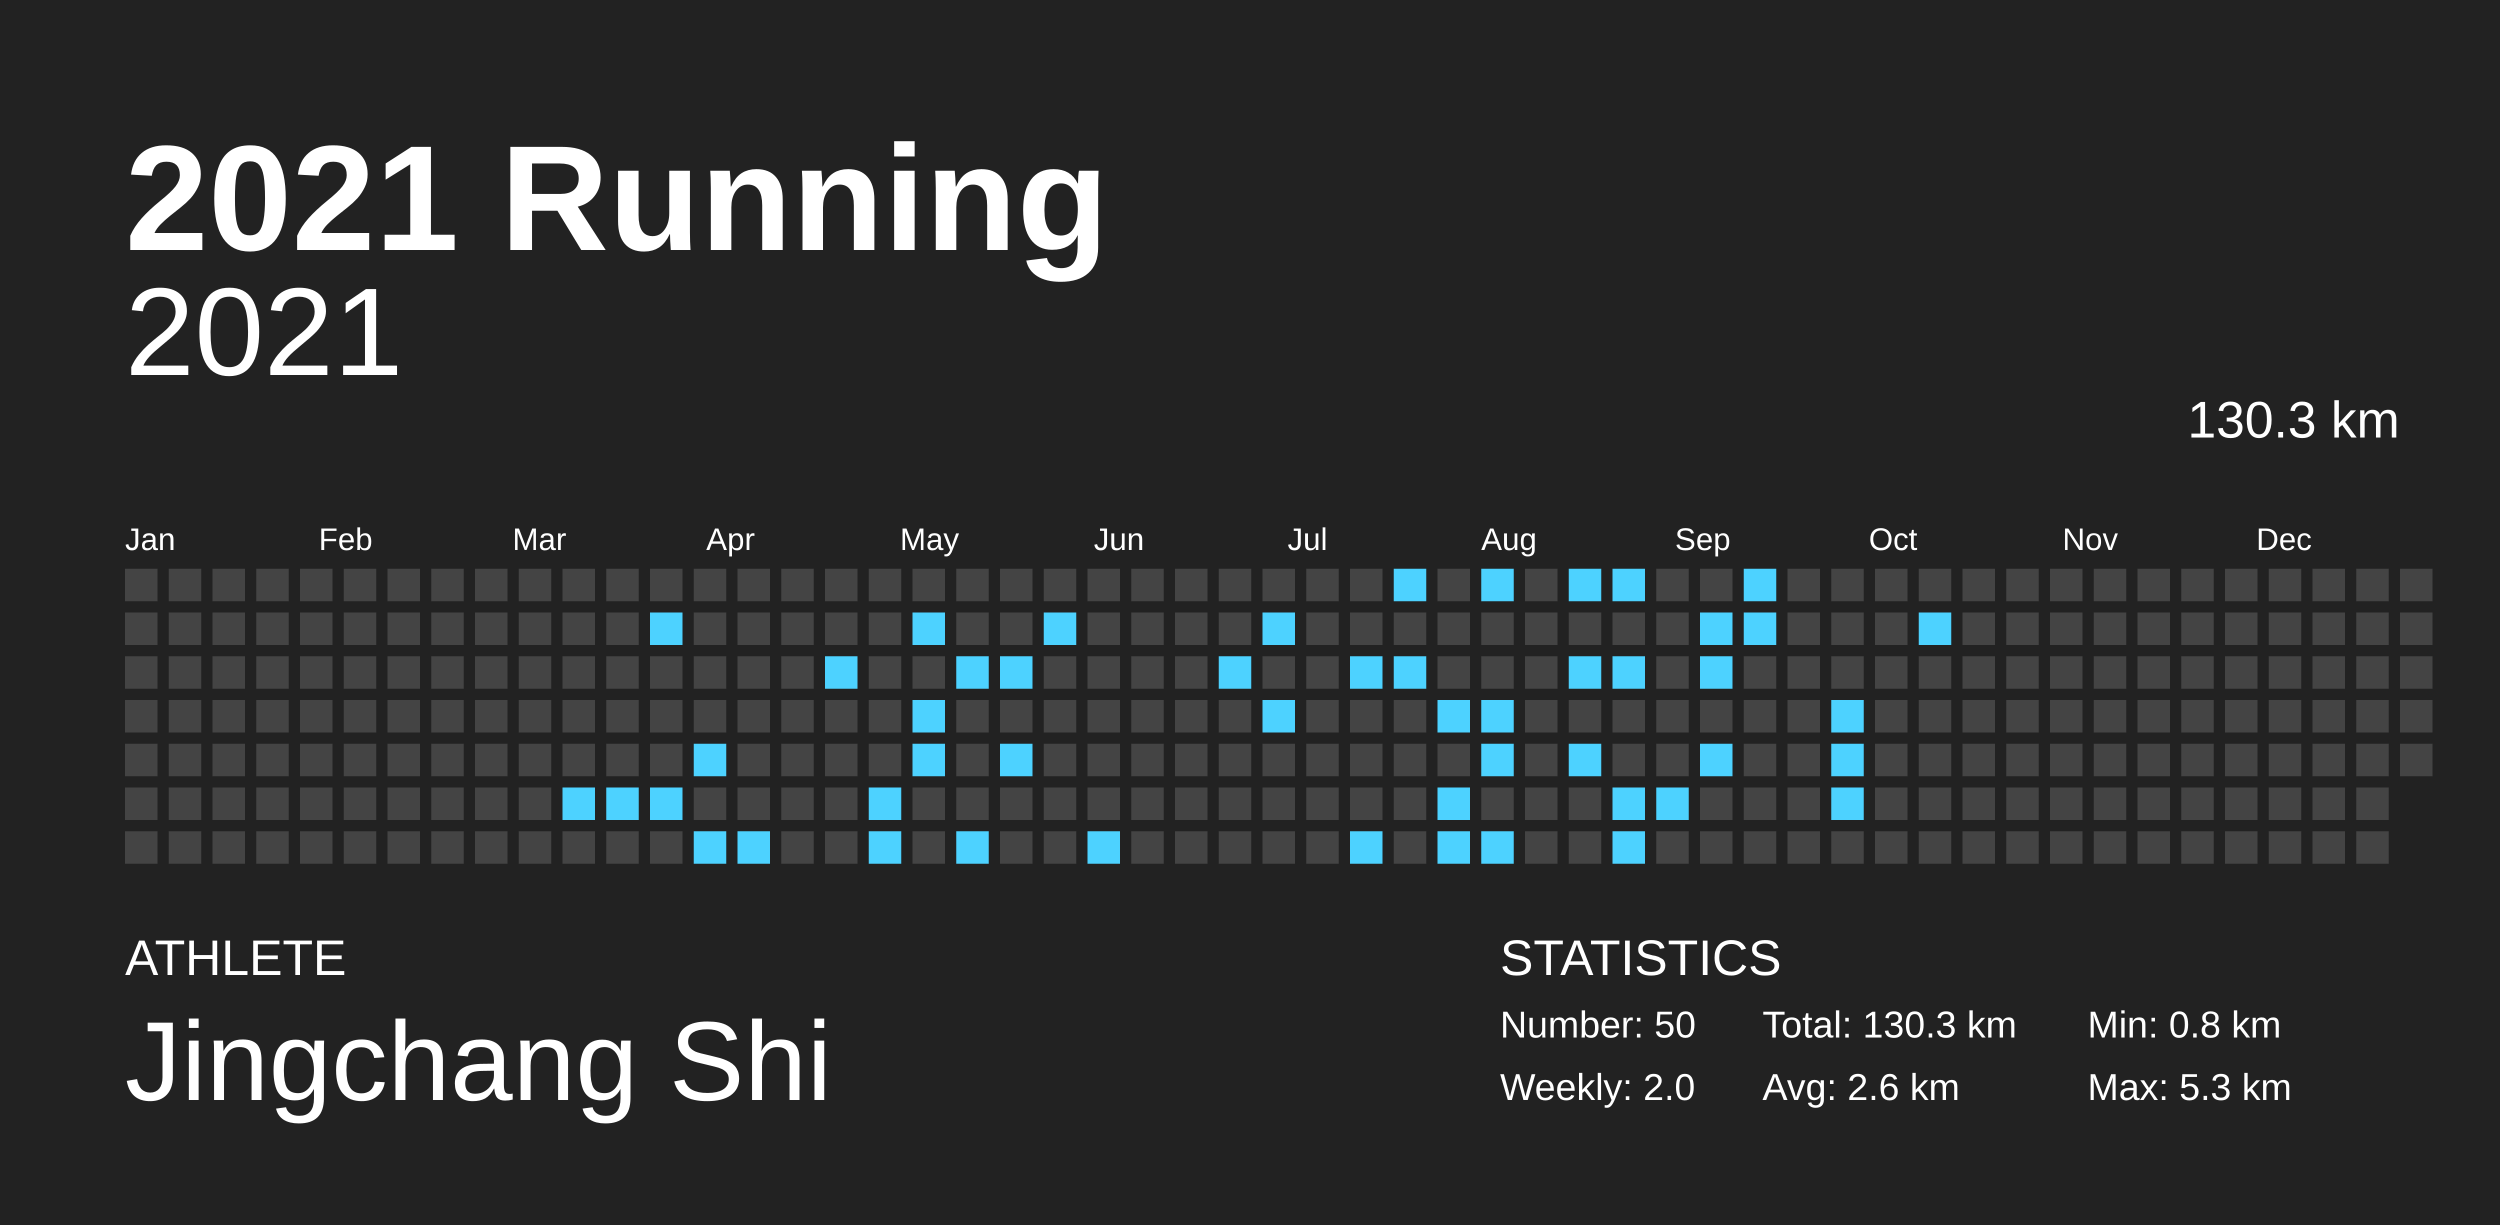
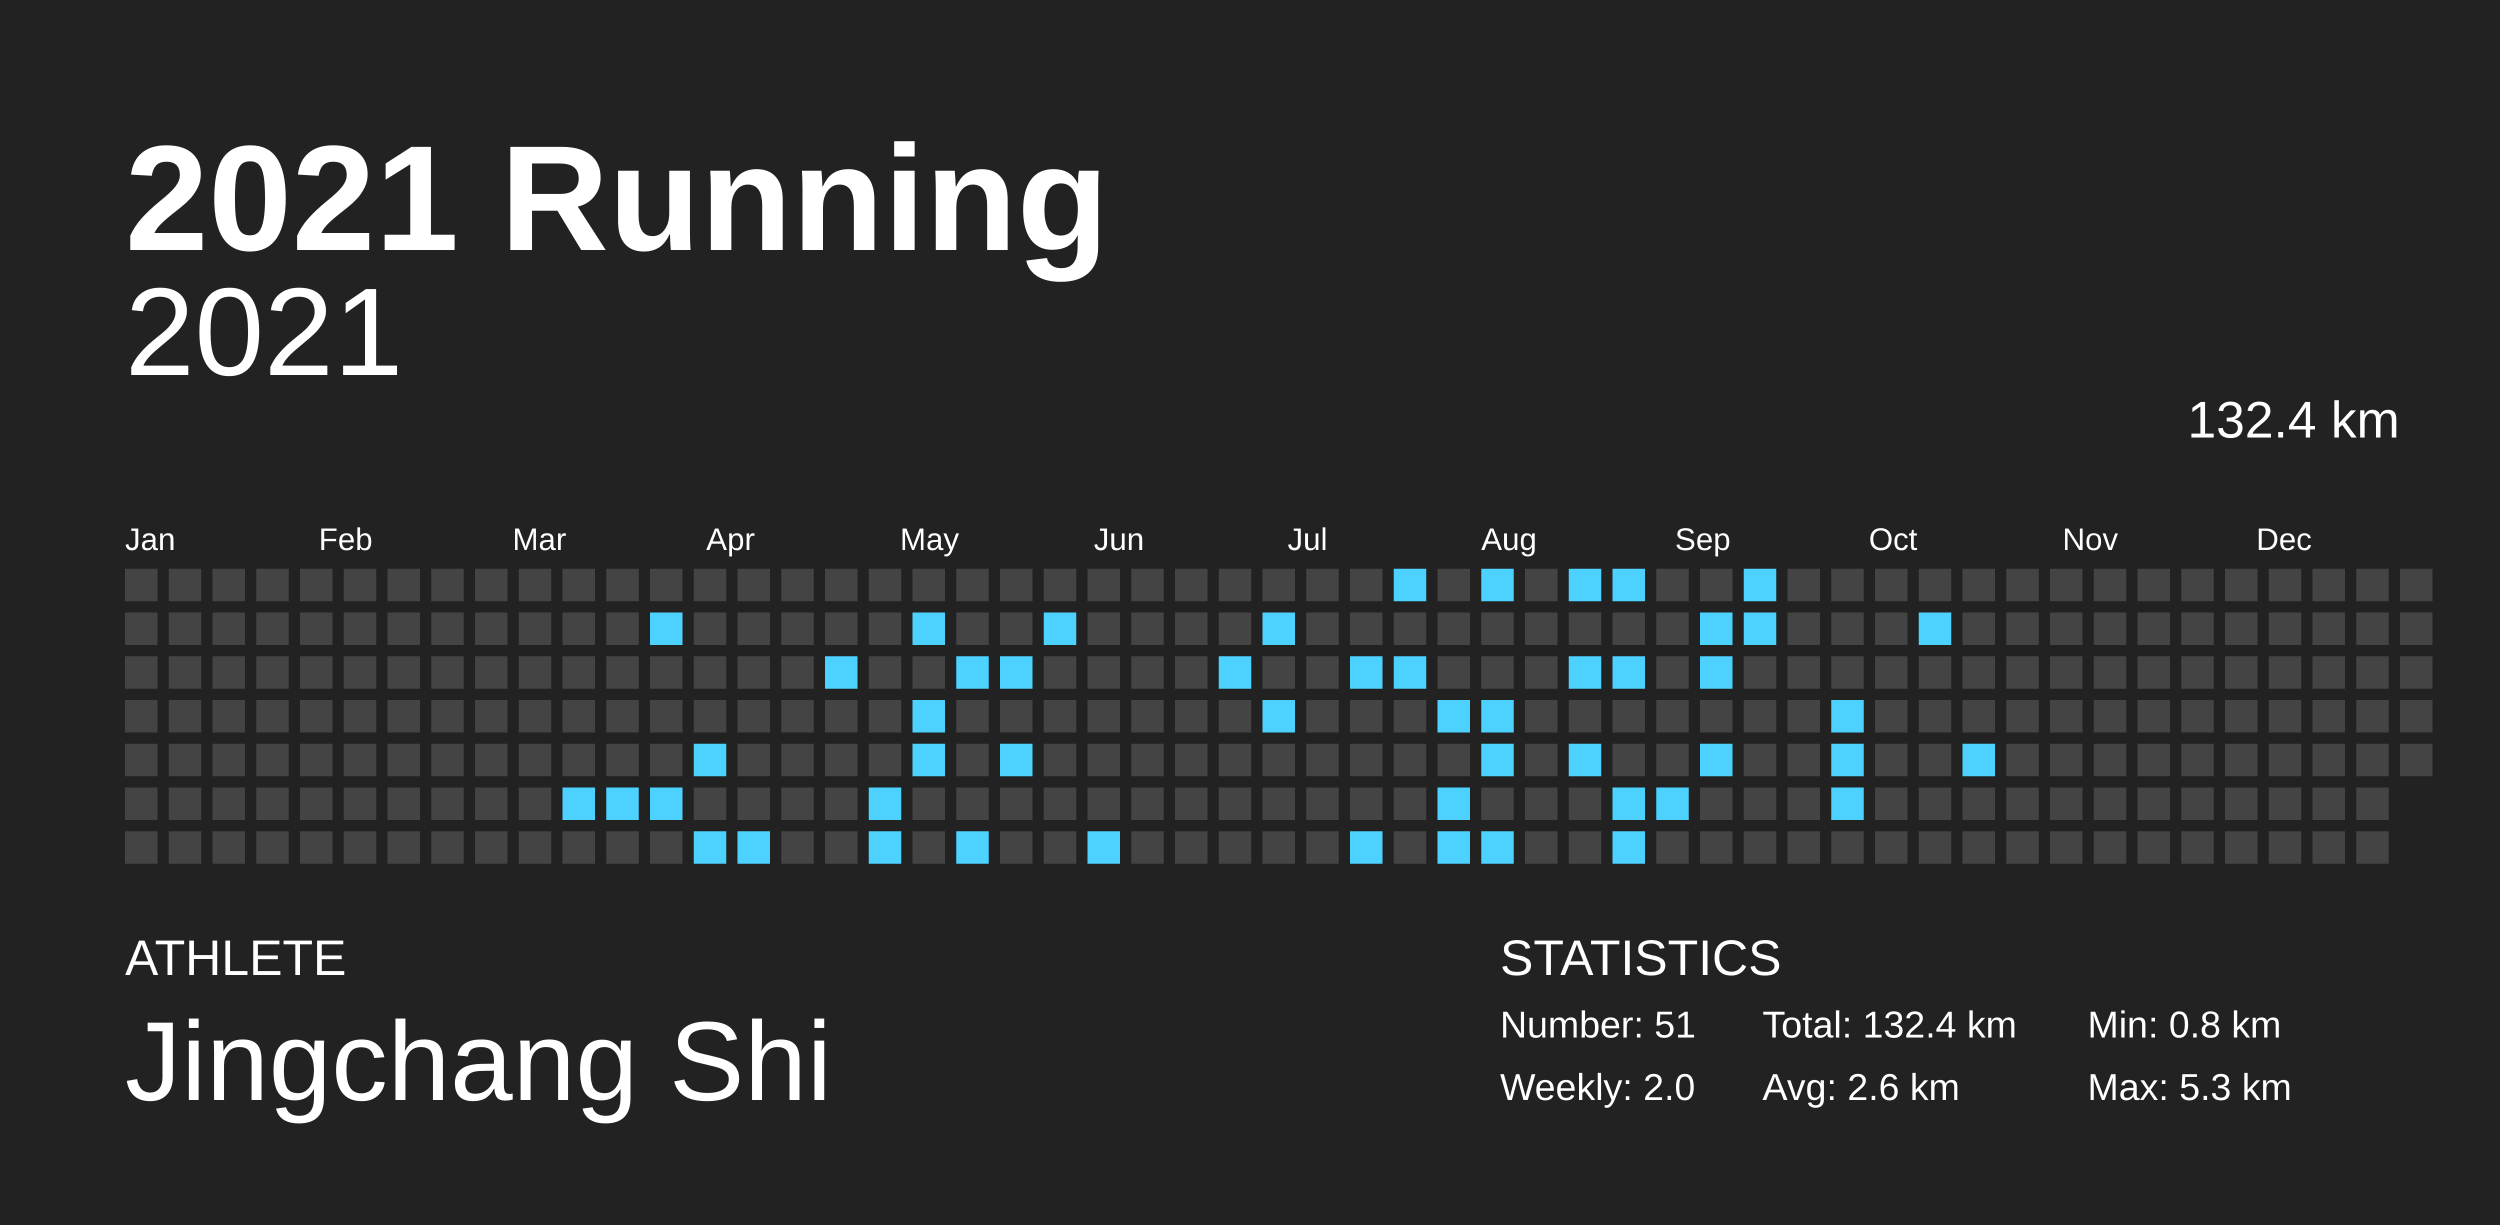
<svg xmlns="http://www.w3.org/2000/svg" baseProfile="full" height="98mm" version="1.1" viewBox="0,0,200,98" width="200mm">
  <defs />
  <rect fill="#222222" height="98" width="200" x="0" y="0" />
  <text fill="#FFFFFF" style="font-size:12px; font-family:Arial; font-weight:bold;" x="10" y="20">2021 Running</text>
  <text fill="#FFFFFF" style="font-size:4px; font-family:Arial" x="10" y="78">ATHLETE</text>
  <text fill="#FFFFFF" style="font-size:9px; font-family:Arial" x="10" y="88">Jingchang Shi</text>
  <text fill="#FFFFFF" style="font-size:4px; font-family:Arial" x="120" y="78">STATISTICS</text>
-   <text fill="#FFFFFF" style="font-size:3px; font-family:Arial" x="120" y="83">Number: 50</text>
+   <text fill="#FFFFFF" style="font-size:3px; font-family:Arial" x="120" y="83">Number: 51</text>
  <text fill="#FFFFFF" style="font-size:3px; font-family:Arial" x="120" y="88">Weekly: 2.0</text>
-   <text fill="#FFFFFF" style="font-size:3px; font-family:Arial" x="141" y="83">Total: 130.3 km</text>
+   <text fill="#FFFFFF" style="font-size:3px; font-family:Arial" x="141" y="83">Total: 132.4 km</text>
  <text fill="#FFFFFF" style="font-size:3px; font-family:Arial" x="141" y="88">Avg: 2.6 km</text>
  <text fill="#FFFFFF" style="font-size:3px; font-family:Arial" x="167" y="83">Min: 0.8 km</text>
  <text fill="#FFFFFF" style="font-size:3px; font-family:Arial" x="167" y="88">Max: 5.3 km</text>
  <text alignment-baseline="hanging" fill="#FFFFFF" style="font-size:10.0px; font-family:Arial;" x="10" y="30">2021</text>
-   <text alignment-baseline="hanging" fill="#FFFFFF" style="font-size:4.125px; font-family:Arial;" x="175" y="35">130.3 km</text>
+   <text alignment-baseline="hanging" fill="#FFFFFF" style="font-size:4.125px; font-family:Arial;" x="175" y="35">132.4 km</text>
  <text fill="#FFFFFF" style="font-size:2.5px; font-family:Arial" x="10.0" y="44">Jan</text>
  <text fill="#FFFFFF" style="font-size:2.5px; font-family:Arial" x="25.5" y="44">Feb</text>
  <text fill="#FFFFFF" style="font-size:2.5px; font-family:Arial" x="41.0" y="44">Mar</text>
  <text fill="#FFFFFF" style="font-size:2.5px; font-family:Arial" x="56.5" y="44">Apr</text>
  <text fill="#FFFFFF" style="font-size:2.5px; font-family:Arial" x="72.0" y="44">May</text>
  <text fill="#FFFFFF" style="font-size:2.5px; font-family:Arial" x="87.5" y="44">Jun</text>
  <text fill="#FFFFFF" style="font-size:2.5px; font-family:Arial" x="103.0" y="44">Jul</text>
  <text fill="#FFFFFF" style="font-size:2.5px; font-family:Arial" x="118.5" y="44">Aug</text>
  <text fill="#FFFFFF" style="font-size:2.5px; font-family:Arial" x="134.0" y="44">Sep</text>
  <text fill="#FFFFFF" style="font-size:2.5px; font-family:Arial" x="149.5" y="44">Oct</text>
  <text fill="#FFFFFF" style="font-size:2.5px; font-family:Arial" x="165.0" y="44">Nov</text>
  <text fill="#FFFFFF" style="font-size:2.5px; font-family:Arial" x="180.5" y="44">Dec</text>
  <rect fill="#444444" height="2.6" width="2.6" x="10.0" y="45.5" />
  <rect fill="#444444" height="2.6" width="2.6" x="10.0" y="49.0" />
  <rect fill="#444444" height="2.6" width="2.6" x="10.0" y="52.5" />
  <rect fill="#444444" height="2.6" width="2.6" x="10.0" y="56.0" />
  <rect fill="#444444" height="2.6" width="2.6" x="10.0" y="59.5" />
  <rect fill="#444444" height="2.6" width="2.6" x="10.0" y="63.0" />
  <rect fill="#444444" height="2.6" width="2.6" x="10.0" y="66.5" />
  <rect fill="#444444" height="2.6" width="2.6" x="13.5" y="45.5" />
  <rect fill="#444444" height="2.6" width="2.6" x="13.5" y="49.0" />
  <rect fill="#444444" height="2.6" width="2.6" x="13.5" y="52.5" />
  <rect fill="#444444" height="2.6" width="2.6" x="13.5" y="56.0" />
  <rect fill="#444444" height="2.6" width="2.6" x="13.5" y="59.5" />
  <rect fill="#444444" height="2.6" width="2.6" x="13.5" y="63.0" />
  <rect fill="#444444" height="2.6" width="2.6" x="13.5" y="66.5" />
  <rect fill="#444444" height="2.6" width="2.6" x="17.0" y="45.5" />
  <rect fill="#444444" height="2.6" width="2.6" x="17.0" y="49.0" />
  <rect fill="#444444" height="2.6" width="2.6" x="17.0" y="52.5" />
  <rect fill="#444444" height="2.6" width="2.6" x="17.0" y="56.0" />
  <rect fill="#444444" height="2.6" width="2.6" x="17.0" y="59.5" />
  <rect fill="#444444" height="2.6" width="2.6" x="17.0" y="63.0" />
  <rect fill="#444444" height="2.6" width="2.6" x="17.0" y="66.5" />
  <rect fill="#444444" height="2.6" width="2.6" x="20.5" y="45.5" />
  <rect fill="#444444" height="2.6" width="2.6" x="20.5" y="49.0" />
  <rect fill="#444444" height="2.6" width="2.6" x="20.5" y="52.5" />
  <rect fill="#444444" height="2.6" width="2.6" x="20.5" y="56.0" />
  <rect fill="#444444" height="2.6" width="2.6" x="20.5" y="59.5" />
  <rect fill="#444444" height="2.6" width="2.6" x="20.5" y="63.0" />
  <rect fill="#444444" height="2.6" width="2.6" x="20.5" y="66.5" />
  <rect fill="#444444" height="2.6" width="2.6" x="24.0" y="45.5" />
  <rect fill="#444444" height="2.6" width="2.6" x="24.0" y="49.0" />
  <rect fill="#444444" height="2.6" width="2.6" x="24.0" y="52.5" />
  <rect fill="#444444" height="2.6" width="2.6" x="24.0" y="56.0" />
  <rect fill="#444444" height="2.6" width="2.6" x="24.0" y="59.5" />
  <rect fill="#444444" height="2.6" width="2.6" x="24.0" y="63.0" />
  <rect fill="#444444" height="2.6" width="2.6" x="24.0" y="66.5" />
  <rect fill="#444444" height="2.6" width="2.6" x="27.5" y="45.5" />
  <rect fill="#444444" height="2.6" width="2.6" x="27.5" y="49.0" />
  <rect fill="#444444" height="2.6" width="2.6" x="27.5" y="52.5" />
  <rect fill="#444444" height="2.6" width="2.6" x="27.5" y="56.0" />
  <rect fill="#444444" height="2.6" width="2.6" x="27.5" y="59.5" />
  <rect fill="#444444" height="2.6" width="2.6" x="27.5" y="63.0" />
  <rect fill="#444444" height="2.6" width="2.6" x="27.5" y="66.5" />
  <rect fill="#444444" height="2.6" width="2.6" x="31.0" y="45.5" />
  <rect fill="#444444" height="2.6" width="2.6" x="31.0" y="49.0" />
  <rect fill="#444444" height="2.6" width="2.6" x="31.0" y="52.5" />
  <rect fill="#444444" height="2.6" width="2.6" x="31.0" y="56.0" />
  <rect fill="#444444" height="2.6" width="2.6" x="31.0" y="59.5" />
  <rect fill="#444444" height="2.6" width="2.6" x="31.0" y="63.0" />
  <rect fill="#444444" height="2.6" width="2.6" x="31.0" y="66.5" />
  <rect fill="#444444" height="2.6" width="2.6" x="34.5" y="45.5" />
  <rect fill="#444444" height="2.6" width="2.6" x="34.5" y="49.0" />
  <rect fill="#444444" height="2.6" width="2.6" x="34.5" y="52.5" />
  <rect fill="#444444" height="2.6" width="2.6" x="34.5" y="56.0" />
  <rect fill="#444444" height="2.6" width="2.6" x="34.5" y="59.5" />
  <rect fill="#444444" height="2.6" width="2.6" x="34.5" y="63.0" />
  <rect fill="#444444" height="2.6" width="2.6" x="34.5" y="66.5" />
  <rect fill="#444444" height="2.6" width="2.6" x="38.0" y="45.5" />
  <rect fill="#444444" height="2.6" width="2.6" x="38.0" y="49.0" />
  <rect fill="#444444" height="2.6" width="2.6" x="38.0" y="52.5" />
  <rect fill="#444444" height="2.6" width="2.6" x="38.0" y="56.0" />
  <rect fill="#444444" height="2.6" width="2.6" x="38.0" y="59.5" />
  <rect fill="#444444" height="2.6" width="2.6" x="38.0" y="63.0" />
  <rect fill="#444444" height="2.6" width="2.6" x="38.0" y="66.5" />
  <rect fill="#444444" height="2.6" width="2.6" x="41.5" y="45.5" />
  <rect fill="#444444" height="2.6" width="2.6" x="41.5" y="49.0" />
  <rect fill="#444444" height="2.6" width="2.6" x="41.5" y="52.5" />
  <rect fill="#444444" height="2.6" width="2.6" x="41.5" y="56.0" />
  <rect fill="#444444" height="2.6" width="2.6" x="41.5" y="59.5" />
  <rect fill="#444444" height="2.6" width="2.6" x="41.5" y="63.0" />
  <rect fill="#444444" height="2.6" width="2.6" x="41.5" y="66.5" />
  <rect fill="#444444" height="2.6" width="2.6" x="45.0" y="45.5" />
  <rect fill="#444444" height="2.6" width="2.6" x="45.0" y="49.0" />
  <rect fill="#444444" height="2.6" width="2.6" x="45.0" y="52.5" />
  <rect fill="#444444" height="2.6" width="2.6" x="45.0" y="56.0" />
  <rect fill="#444444" height="2.6" width="2.6" x="45.0" y="59.5" />
  <rect fill="#4dd2ff" height="2.6" width="2.6" x="45.0" y="63.0" />
  <rect fill="#444444" height="2.6" width="2.6" x="45.0" y="66.5" />
  <rect fill="#444444" height="2.6" width="2.6" x="48.5" y="45.5" />
  <rect fill="#444444" height="2.6" width="2.6" x="48.5" y="49.0" />
  <rect fill="#444444" height="2.6" width="2.6" x="48.5" y="52.5" />
  <rect fill="#444444" height="2.6" width="2.6" x="48.5" y="56.0" />
  <rect fill="#444444" height="2.6" width="2.6" x="48.5" y="59.5" />
  <rect fill="#4dd2ff" height="2.6" width="2.6" x="48.5" y="63.0" />
  <rect fill="#444444" height="2.6" width="2.6" x="48.5" y="66.5" />
  <rect fill="#444444" height="2.6" width="2.6" x="52.0" y="45.5" />
  <rect fill="#4dd2ff" height="2.6" width="2.6" x="52.0" y="49.0" />
  <rect fill="#444444" height="2.6" width="2.6" x="52.0" y="52.5" />
  <rect fill="#444444" height="2.6" width="2.6" x="52.0" y="56.0" />
  <rect fill="#444444" height="2.6" width="2.6" x="52.0" y="59.5" />
  <rect fill="#4dd2ff" height="2.6" width="2.6" x="52.0" y="63.0" />
  <rect fill="#444444" height="2.6" width="2.6" x="52.0" y="66.5" />
  <rect fill="#444444" height="2.6" width="2.6" x="55.5" y="45.5" />
  <rect fill="#444444" height="2.6" width="2.6" x="55.5" y="49.0" />
  <rect fill="#444444" height="2.6" width="2.6" x="55.5" y="52.5" />
  <rect fill="#444444" height="2.6" width="2.6" x="55.5" y="56.0" />
  <rect fill="#4dd2ff" height="2.6" width="2.6" x="55.5" y="59.5" />
  <rect fill="#444444" height="2.6" width="2.6" x="55.5" y="63.0" />
  <rect fill="#4dd2ff" height="2.6" width="2.6" x="55.5" y="66.5" />
  <rect fill="#444444" height="2.6" width="2.6" x="59.0" y="45.5" />
  <rect fill="#444444" height="2.6" width="2.6" x="59.0" y="49.0" />
  <rect fill="#444444" height="2.6" width="2.6" x="59.0" y="52.5" />
  <rect fill="#444444" height="2.6" width="2.6" x="59.0" y="56.0" />
  <rect fill="#444444" height="2.6" width="2.6" x="59.0" y="59.5" />
  <rect fill="#444444" height="2.6" width="2.6" x="59.0" y="63.0" />
  <rect fill="#4dd2ff" height="2.6" width="2.6" x="59.0" y="66.5" />
  <rect fill="#444444" height="2.6" width="2.6" x="62.5" y="45.5" />
  <rect fill="#444444" height="2.6" width="2.6" x="62.5" y="49.0" />
  <rect fill="#444444" height="2.6" width="2.6" x="62.5" y="52.5" />
  <rect fill="#444444" height="2.6" width="2.6" x="62.5" y="56.0" />
  <rect fill="#444444" height="2.6" width="2.6" x="62.5" y="59.5" />
  <rect fill="#444444" height="2.6" width="2.6" x="62.5" y="63.0" />
  <rect fill="#444444" height="2.6" width="2.6" x="62.5" y="66.5" />
  <rect fill="#444444" height="2.6" width="2.6" x="66.0" y="45.5" />
  <rect fill="#444444" height="2.6" width="2.6" x="66.0" y="49.0" />
  <rect fill="#4dd2ff" height="2.6" width="2.6" x="66.0" y="52.5" />
  <rect fill="#444444" height="2.6" width="2.6" x="66.0" y="56.0" />
  <rect fill="#444444" height="2.6" width="2.6" x="66.0" y="59.5" />
  <rect fill="#444444" height="2.6" width="2.6" x="66.0" y="63.0" />
  <rect fill="#444444" height="2.6" width="2.6" x="66.0" y="66.5" />
  <rect fill="#444444" height="2.6" width="2.6" x="69.5" y="45.5" />
  <rect fill="#444444" height="2.6" width="2.6" x="69.5" y="49.0" />
  <rect fill="#444444" height="2.6" width="2.6" x="69.5" y="52.5" />
  <rect fill="#444444" height="2.6" width="2.6" x="69.5" y="56.0" />
  <rect fill="#444444" height="2.6" width="2.6" x="69.5" y="59.5" />
  <rect fill="#4dd2ff" height="2.6" width="2.6" x="69.5" y="63.0" />
  <rect fill="#4dd2ff" height="2.6" width="2.6" x="69.5" y="66.5" />
  <rect fill="#444444" height="2.6" width="2.6" x="73.0" y="45.5" />
  <rect fill="#4dd2ff" height="2.6" width="2.6" x="73.0" y="49.0" />
  <rect fill="#444444" height="2.6" width="2.6" x="73.0" y="52.5" />
  <rect fill="#4dd2ff" height="2.6" width="2.6" x="73.0" y="56.0" />
  <rect fill="#4dd2ff" height="2.6" width="2.6" x="73.0" y="59.5" />
  <rect fill="#444444" height="2.6" width="2.6" x="73.0" y="63.0" />
  <rect fill="#444444" height="2.6" width="2.6" x="73.0" y="66.5" />
  <rect fill="#444444" height="2.6" width="2.6" x="76.5" y="45.5" />
  <rect fill="#444444" height="2.6" width="2.6" x="76.5" y="49.0" />
  <rect fill="#4dd2ff" height="2.6" width="2.6" x="76.5" y="52.5" />
  <rect fill="#444444" height="2.6" width="2.6" x="76.5" y="56.0" />
  <rect fill="#444444" height="2.6" width="2.6" x="76.5" y="59.5" />
  <rect fill="#444444" height="2.6" width="2.6" x="76.5" y="63.0" />
  <rect fill="#4dd2ff" height="2.6" width="2.6" x="76.5" y="66.5" />
  <rect fill="#444444" height="2.6" width="2.6" x="80.0" y="45.5" />
  <rect fill="#444444" height="2.6" width="2.6" x="80.0" y="49.0" />
  <rect fill="#4dd2ff" height="2.6" width="2.6" x="80.0" y="52.5" />
  <rect fill="#444444" height="2.6" width="2.6" x="80.0" y="56.0" />
  <rect fill="#4dd2ff" height="2.6" width="2.6" x="80.0" y="59.5" />
  <rect fill="#444444" height="2.6" width="2.6" x="80.0" y="63.0" />
  <rect fill="#444444" height="2.6" width="2.6" x="80.0" y="66.5" />
  <rect fill="#444444" height="2.6" width="2.6" x="83.5" y="45.5" />
  <rect fill="#4dd2ff" height="2.6" width="2.6" x="83.5" y="49.0" />
  <rect fill="#444444" height="2.6" width="2.6" x="83.5" y="52.5" />
  <rect fill="#444444" height="2.6" width="2.6" x="83.5" y="56.0" />
  <rect fill="#444444" height="2.6" width="2.6" x="83.5" y="59.5" />
  <rect fill="#444444" height="2.6" width="2.6" x="83.5" y="63.0" />
  <rect fill="#444444" height="2.6" width="2.6" x="83.5" y="66.5" />
  <rect fill="#444444" height="2.6" width="2.6" x="87.0" y="45.5" />
  <rect fill="#444444" height="2.6" width="2.6" x="87.0" y="49.0" />
  <rect fill="#444444" height="2.6" width="2.6" x="87.0" y="52.5" />
  <rect fill="#444444" height="2.6" width="2.6" x="87.0" y="56.0" />
  <rect fill="#444444" height="2.6" width="2.6" x="87.0" y="59.5" />
  <rect fill="#444444" height="2.6" width="2.6" x="87.0" y="63.0" />
  <rect fill="#4dd2ff" height="2.6" width="2.6" x="87.0" y="66.5" />
  <rect fill="#444444" height="2.6" width="2.6" x="90.5" y="45.5" />
  <rect fill="#444444" height="2.6" width="2.6" x="90.5" y="49.0" />
  <rect fill="#444444" height="2.6" width="2.6" x="90.5" y="52.5" />
  <rect fill="#444444" height="2.6" width="2.6" x="90.5" y="56.0" />
  <rect fill="#444444" height="2.6" width="2.6" x="90.5" y="59.5" />
  <rect fill="#444444" height="2.6" width="2.6" x="90.5" y="63.0" />
  <rect fill="#444444" height="2.6" width="2.6" x="90.5" y="66.5" />
  <rect fill="#444444" height="2.6" width="2.6" x="94.0" y="45.5" />
  <rect fill="#444444" height="2.6" width="2.6" x="94.0" y="49.0" />
  <rect fill="#444444" height="2.6" width="2.6" x="94.0" y="52.5" />
  <rect fill="#444444" height="2.6" width="2.6" x="94.0" y="56.0" />
  <rect fill="#444444" height="2.6" width="2.6" x="94.0" y="59.5" />
  <rect fill="#444444" height="2.6" width="2.6" x="94.0" y="63.0" />
  <rect fill="#444444" height="2.6" width="2.6" x="94.0" y="66.5" />
  <rect fill="#444444" height="2.6" width="2.6" x="97.5" y="45.5" />
  <rect fill="#444444" height="2.6" width="2.6" x="97.5" y="49.0" />
  <rect fill="#4dd2ff" height="2.6" width="2.6" x="97.5" y="52.5" />
  <rect fill="#444444" height="2.6" width="2.6" x="97.5" y="56.0" />
  <rect fill="#444444" height="2.6" width="2.6" x="97.5" y="59.5" />
  <rect fill="#444444" height="2.6" width="2.6" x="97.5" y="63.0" />
  <rect fill="#444444" height="2.6" width="2.6" x="97.5" y="66.5" />
  <rect fill="#444444" height="2.6" width="2.6" x="101.0" y="45.5" />
  <rect fill="#4dd2ff" height="2.6" width="2.6" x="101.0" y="49.0" />
  <rect fill="#444444" height="2.6" width="2.6" x="101.0" y="52.5" />
  <rect fill="#4dd2ff" height="2.6" width="2.6" x="101.0" y="56.0" />
  <rect fill="#444444" height="2.6" width="2.6" x="101.0" y="59.5" />
  <rect fill="#444444" height="2.6" width="2.6" x="101.0" y="63.0" />
  <rect fill="#444444" height="2.6" width="2.6" x="101.0" y="66.5" />
  <rect fill="#444444" height="2.6" width="2.6" x="104.5" y="45.5" />
  <rect fill="#444444" height="2.6" width="2.6" x="104.5" y="49.0" />
  <rect fill="#444444" height="2.6" width="2.6" x="104.5" y="52.5" />
  <rect fill="#444444" height="2.6" width="2.6" x="104.5" y="56.0" />
  <rect fill="#444444" height="2.6" width="2.6" x="104.5" y="59.5" />
  <rect fill="#444444" height="2.6" width="2.6" x="104.5" y="63.0" />
  <rect fill="#444444" height="2.6" width="2.6" x="104.5" y="66.5" />
  <rect fill="#444444" height="2.6" width="2.6" x="108.0" y="45.5" />
  <rect fill="#444444" height="2.6" width="2.6" x="108.0" y="49.0" />
  <rect fill="#4dd2ff" height="2.6" width="2.6" x="108.0" y="52.5" />
  <rect fill="#444444" height="2.6" width="2.6" x="108.0" y="56.0" />
  <rect fill="#444444" height="2.6" width="2.6" x="108.0" y="59.5" />
  <rect fill="#444444" height="2.6" width="2.6" x="108.0" y="63.0" />
  <rect fill="#4dd2ff" height="2.6" width="2.6" x="108.0" y="66.5" />
  <rect fill="#4dd2ff" height="2.6" width="2.6" x="111.5" y="45.5" />
  <rect fill="#444444" height="2.6" width="2.6" x="111.5" y="49.0" />
  <rect fill="#4dd2ff" height="2.6" width="2.6" x="111.5" y="52.5" />
  <rect fill="#444444" height="2.6" width="2.6" x="111.5" y="56.0" />
  <rect fill="#444444" height="2.6" width="2.6" x="111.5" y="59.5" />
  <rect fill="#444444" height="2.6" width="2.6" x="111.5" y="63.0" />
  <rect fill="#444444" height="2.6" width="2.6" x="111.5" y="66.5" />
  <rect fill="#444444" height="2.6" width="2.6" x="115.0" y="45.5" />
  <rect fill="#444444" height="2.6" width="2.6" x="115.0" y="49.0" />
  <rect fill="#444444" height="2.6" width="2.6" x="115.0" y="52.5" />
  <rect fill="#4dd2ff" height="2.6" width="2.6" x="115.0" y="56.0" />
  <rect fill="#444444" height="2.6" width="2.6" x="115.0" y="59.5" />
  <rect fill="#4dd2ff" height="2.6" width="2.6" x="115.0" y="63.0" />
  <rect fill="#4dd2ff" height="2.6" width="2.6" x="115.0" y="66.5" />
  <rect fill="#4dd2ff" height="2.6" width="2.6" x="118.5" y="45.5" />
  <rect fill="#444444" height="2.6" width="2.6" x="118.5" y="49.0" />
  <rect fill="#444444" height="2.6" width="2.6" x="118.5" y="52.5" />
  <rect fill="#4dd2ff" height="2.6" width="2.6" x="118.5" y="56.0" />
  <rect fill="#4dd2ff" height="2.6" width="2.6" x="118.5" y="59.5" />
  <rect fill="#444444" height="2.6" width="2.6" x="118.5" y="63.0" />
  <rect fill="#4dd2ff" height="2.6" width="2.6" x="118.5" y="66.5" />
  <rect fill="#444444" height="2.6" width="2.6" x="122.0" y="45.5" />
  <rect fill="#444444" height="2.6" width="2.6" x="122.0" y="49.0" />
  <rect fill="#444444" height="2.6" width="2.6" x="122.0" y="52.5" />
  <rect fill="#444444" height="2.6" width="2.6" x="122.0" y="56.0" />
  <rect fill="#444444" height="2.6" width="2.6" x="122.0" y="59.5" />
  <rect fill="#444444" height="2.6" width="2.6" x="122.0" y="63.0" />
  <rect fill="#444444" height="2.6" width="2.6" x="122.0" y="66.5" />
  <rect fill="#4dd2ff" height="2.6" width="2.6" x="125.5" y="45.5" />
  <rect fill="#444444" height="2.6" width="2.6" x="125.5" y="49.0" />
  <rect fill="#4dd2ff" height="2.6" width="2.6" x="125.5" y="52.5" />
  <rect fill="#444444" height="2.6" width="2.6" x="125.5" y="56.0" />
  <rect fill="#4dd2ff" height="2.6" width="2.6" x="125.5" y="59.5" />
  <rect fill="#444444" height="2.6" width="2.6" x="125.5" y="63.0" />
  <rect fill="#444444" height="2.6" width="2.6" x="125.5" y="66.5" />
  <rect fill="#4dd2ff" height="2.6" width="2.6" x="129.0" y="45.5" />
  <rect fill="#444444" height="2.6" width="2.6" x="129.0" y="49.0" />
  <rect fill="#4dd2ff" height="2.6" width="2.6" x="129.0" y="52.5" />
  <rect fill="#444444" height="2.6" width="2.6" x="129.0" y="56.0" />
  <rect fill="#444444" height="2.6" width="2.6" x="129.0" y="59.5" />
  <rect fill="#4dd2ff" height="2.6" width="2.6" x="129.0" y="63.0" />
  <rect fill="#4dd2ff" height="2.6" width="2.6" x="129.0" y="66.5" />
  <rect fill="#444444" height="2.6" width="2.6" x="132.5" y="45.5" />
  <rect fill="#444444" height="2.6" width="2.6" x="132.5" y="49.0" />
  <rect fill="#444444" height="2.6" width="2.6" x="132.5" y="52.5" />
  <rect fill="#444444" height="2.6" width="2.6" x="132.5" y="56.0" />
  <rect fill="#444444" height="2.6" width="2.6" x="132.5" y="59.5" />
  <rect fill="#4dd2ff" height="2.6" width="2.6" x="132.5" y="63.0" />
  <rect fill="#444444" height="2.6" width="2.6" x="132.5" y="66.5" />
  <rect fill="#444444" height="2.6" width="2.6" x="136.0" y="45.5" />
  <rect fill="#4dd2ff" height="2.6" width="2.6" x="136.0" y="49.0" />
  <rect fill="#4dd2ff" height="2.6" width="2.6" x="136.0" y="52.5" />
  <rect fill="#444444" height="2.6" width="2.6" x="136.0" y="56.0" />
  <rect fill="#4dd2ff" height="2.6" width="2.6" x="136.0" y="59.5" />
  <rect fill="#444444" height="2.6" width="2.6" x="136.0" y="63.0" />
  <rect fill="#444444" height="2.6" width="2.6" x="136.0" y="66.5" />
  <rect fill="#4dd2ff" height="2.6" width="2.6" x="139.5" y="45.5" />
  <rect fill="#4dd2ff" height="2.6" width="2.6" x="139.5" y="49.0" />
  <rect fill="#444444" height="2.6" width="2.6" x="139.5" y="52.5" />
  <rect fill="#444444" height="2.6" width="2.6" x="139.5" y="56.0" />
  <rect fill="#444444" height="2.6" width="2.6" x="139.5" y="59.5" />
  <rect fill="#444444" height="2.6" width="2.6" x="139.5" y="63.0" />
  <rect fill="#444444" height="2.6" width="2.6" x="139.5" y="66.5" />
  <rect fill="#444444" height="2.6" width="2.6" x="143.0" y="45.5" />
  <rect fill="#444444" height="2.6" width="2.6" x="143.0" y="49.0" />
  <rect fill="#444444" height="2.6" width="2.6" x="143.0" y="52.5" />
  <rect fill="#444444" height="2.6" width="2.6" x="143.0" y="56.0" />
  <rect fill="#444444" height="2.6" width="2.6" x="143.0" y="59.5" />
  <rect fill="#444444" height="2.6" width="2.6" x="143.0" y="63.0" />
  <rect fill="#444444" height="2.6" width="2.6" x="143.0" y="66.5" />
  <rect fill="#444444" height="2.6" width="2.6" x="146.5" y="45.5" />
  <rect fill="#444444" height="2.6" width="2.6" x="146.5" y="49.0" />
  <rect fill="#444444" height="2.6" width="2.6" x="146.5" y="52.5" />
  <rect fill="#4dd2ff" height="2.6" width="2.6" x="146.5" y="56.0" />
  <rect fill="#4dd2ff" height="2.6" width="2.6" x="146.5" y="59.5" />
  <rect fill="#4dd2ff" height="2.6" width="2.6" x="146.5" y="63.0" />
  <rect fill="#444444" height="2.6" width="2.6" x="146.5" y="66.5" />
  <rect fill="#444444" height="2.6" width="2.6" x="150.0" y="45.5" />
  <rect fill="#444444" height="2.6" width="2.6" x="150.0" y="49.0" />
  <rect fill="#444444" height="2.6" width="2.6" x="150.0" y="52.5" />
  <rect fill="#444444" height="2.6" width="2.6" x="150.0" y="56.0" />
  <rect fill="#444444" height="2.6" width="2.6" x="150.0" y="59.5" />
  <rect fill="#444444" height="2.6" width="2.6" x="150.0" y="63.0" />
  <rect fill="#444444" height="2.6" width="2.6" x="150.0" y="66.5" />
  <rect fill="#444444" height="2.6" width="2.6" x="153.5" y="45.5" />
  <rect fill="#4dd2ff" height="2.6" width="2.6" x="153.5" y="49.0" />
  <rect fill="#444444" height="2.6" width="2.6" x="153.5" y="52.5" />
  <rect fill="#444444" height="2.6" width="2.6" x="153.5" y="56.0" />
  <rect fill="#444444" height="2.6" width="2.6" x="153.5" y="59.5" />
  <rect fill="#444444" height="2.6" width="2.6" x="153.5" y="63.0" />
  <rect fill="#444444" height="2.6" width="2.6" x="153.5" y="66.5" />
  <rect fill="#444444" height="2.6" width="2.6" x="157.0" y="45.5" />
  <rect fill="#444444" height="2.6" width="2.6" x="157.0" y="49.0" />
  <rect fill="#444444" height="2.6" width="2.6" x="157.0" y="52.5" />
  <rect fill="#444444" height="2.6" width="2.6" x="157.0" y="56.0" />
-   <rect fill="#444444" height="2.6" width="2.6" x="157.0" y="59.5" />
+   <rect fill="#4dd2ff" height="2.6" width="2.6" x="157.0" y="59.5" />
  <rect fill="#444444" height="2.6" width="2.6" x="157.0" y="63.0" />
  <rect fill="#444444" height="2.6" width="2.6" x="157.0" y="66.5" />
  <rect fill="#444444" height="2.6" width="2.6" x="160.5" y="45.5" />
  <rect fill="#444444" height="2.6" width="2.6" x="160.5" y="49.0" />
  <rect fill="#444444" height="2.6" width="2.6" x="160.5" y="52.5" />
  <rect fill="#444444" height="2.6" width="2.6" x="160.5" y="56.0" />
  <rect fill="#444444" height="2.6" width="2.6" x="160.5" y="59.5" />
  <rect fill="#444444" height="2.6" width="2.6" x="160.5" y="63.0" />
  <rect fill="#444444" height="2.6" width="2.6" x="160.5" y="66.5" />
  <rect fill="#444444" height="2.6" width="2.6" x="164.0" y="45.5" />
  <rect fill="#444444" height="2.6" width="2.6" x="164.0" y="49.0" />
  <rect fill="#444444" height="2.6" width="2.6" x="164.0" y="52.5" />
  <rect fill="#444444" height="2.6" width="2.6" x="164.0" y="56.0" />
  <rect fill="#444444" height="2.6" width="2.6" x="164.0" y="59.5" />
  <rect fill="#444444" height="2.6" width="2.6" x="164.0" y="63.0" />
  <rect fill="#444444" height="2.6" width="2.6" x="164.0" y="66.5" />
  <rect fill="#444444" height="2.6" width="2.6" x="167.5" y="45.5" />
  <rect fill="#444444" height="2.6" width="2.6" x="167.5" y="49.0" />
  <rect fill="#444444" height="2.6" width="2.6" x="167.5" y="52.5" />
  <rect fill="#444444" height="2.6" width="2.6" x="167.5" y="56.0" />
  <rect fill="#444444" height="2.6" width="2.6" x="167.5" y="59.5" />
  <rect fill="#444444" height="2.6" width="2.6" x="167.5" y="63.0" />
  <rect fill="#444444" height="2.6" width="2.6" x="167.5" y="66.5" />
  <rect fill="#444444" height="2.6" width="2.6" x="171.0" y="45.5" />
  <rect fill="#444444" height="2.6" width="2.6" x="171.0" y="49.0" />
  <rect fill="#444444" height="2.6" width="2.6" x="171.0" y="52.5" />
  <rect fill="#444444" height="2.6" width="2.6" x="171.0" y="56.0" />
  <rect fill="#444444" height="2.6" width="2.6" x="171.0" y="59.5" />
  <rect fill="#444444" height="2.6" width="2.6" x="171.0" y="63.0" />
  <rect fill="#444444" height="2.6" width="2.6" x="171.0" y="66.5" />
  <rect fill="#444444" height="2.6" width="2.6" x="174.5" y="45.5" />
  <rect fill="#444444" height="2.6" width="2.6" x="174.5" y="49.0" />
  <rect fill="#444444" height="2.6" width="2.6" x="174.5" y="52.5" />
  <rect fill="#444444" height="2.6" width="2.6" x="174.5" y="56.0" />
  <rect fill="#444444" height="2.6" width="2.6" x="174.5" y="59.5" />
  <rect fill="#444444" height="2.6" width="2.6" x="174.5" y="63.0" />
  <rect fill="#444444" height="2.6" width="2.6" x="174.5" y="66.5" />
  <rect fill="#444444" height="2.6" width="2.6" x="178.0" y="45.5" />
  <rect fill="#444444" height="2.6" width="2.6" x="178.0" y="49.0" />
  <rect fill="#444444" height="2.6" width="2.6" x="178.0" y="52.5" />
  <rect fill="#444444" height="2.6" width="2.6" x="178.0" y="56.0" />
  <rect fill="#444444" height="2.6" width="2.6" x="178.0" y="59.5" />
  <rect fill="#444444" height="2.6" width="2.6" x="178.0" y="63.0" />
  <rect fill="#444444" height="2.6" width="2.6" x="178.0" y="66.5" />
  <rect fill="#444444" height="2.6" width="2.6" x="181.5" y="45.5" />
  <rect fill="#444444" height="2.6" width="2.6" x="181.5" y="49.0" />
  <rect fill="#444444" height="2.6" width="2.6" x="181.5" y="52.5" />
  <rect fill="#444444" height="2.6" width="2.6" x="181.5" y="56.0" />
  <rect fill="#444444" height="2.6" width="2.6" x="181.5" y="59.5" />
  <rect fill="#444444" height="2.6" width="2.6" x="181.5" y="63.0" />
  <rect fill="#444444" height="2.6" width="2.6" x="181.5" y="66.5" />
  <rect fill="#444444" height="2.6" width="2.6" x="185.0" y="45.5" />
  <rect fill="#444444" height="2.6" width="2.6" x="185.0" y="49.0" />
  <rect fill="#444444" height="2.6" width="2.6" x="185.0" y="52.5" />
  <rect fill="#444444" height="2.6" width="2.6" x="185.0" y="56.0" />
  <rect fill="#444444" height="2.6" width="2.6" x="185.0" y="59.5" />
  <rect fill="#444444" height="2.6" width="2.6" x="185.0" y="63.0" />
  <rect fill="#444444" height="2.6" width="2.6" x="185.0" y="66.5" />
  <rect fill="#444444" height="2.6" width="2.6" x="188.5" y="45.5" />
  <rect fill="#444444" height="2.6" width="2.6" x="188.5" y="49.0" />
  <rect fill="#444444" height="2.6" width="2.6" x="188.5" y="52.5" />
  <rect fill="#444444" height="2.6" width="2.6" x="188.5" y="56.0" />
  <rect fill="#444444" height="2.6" width="2.6" x="188.5" y="59.5" />
  <rect fill="#444444" height="2.6" width="2.6" x="188.5" y="63.0" />
  <rect fill="#444444" height="2.6" width="2.6" x="188.5" y="66.5" />
  <rect fill="#444444" height="2.6" width="2.6" x="192.0" y="45.5" />
  <rect fill="#444444" height="2.6" width="2.6" x="192.0" y="49.0" />
  <rect fill="#444444" height="2.6" width="2.6" x="192.0" y="52.5" />
  <rect fill="#444444" height="2.6" width="2.6" x="192.0" y="56.0" />
  <rect fill="#444444" height="2.6" width="2.6" x="192.0" y="59.5" />
</svg>
